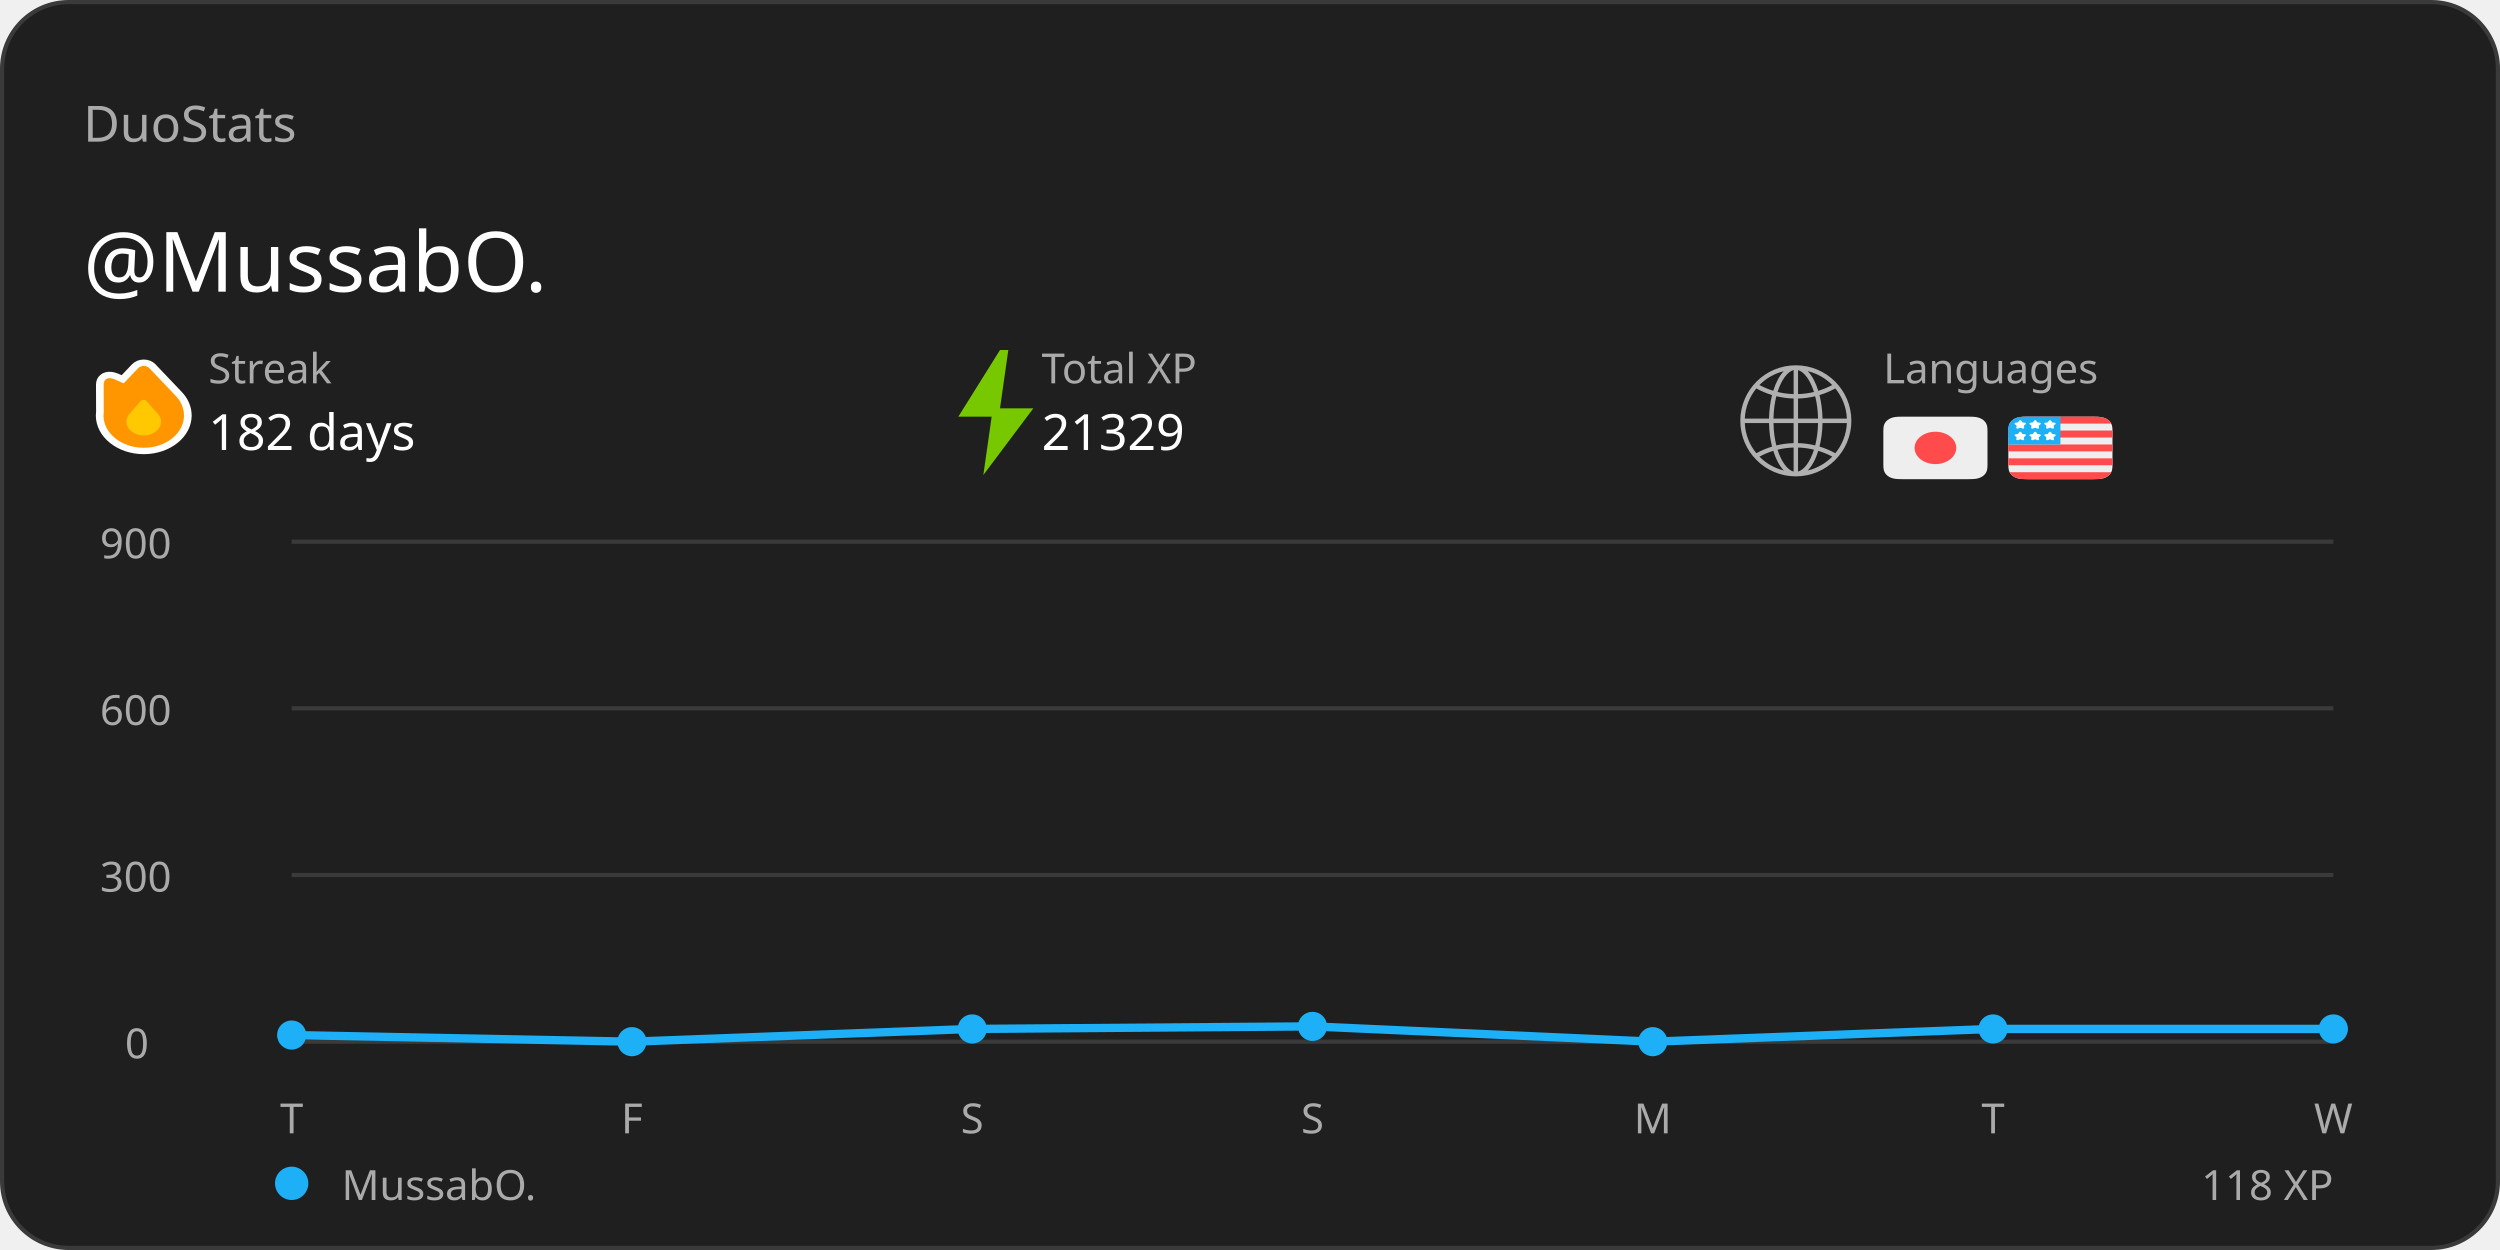
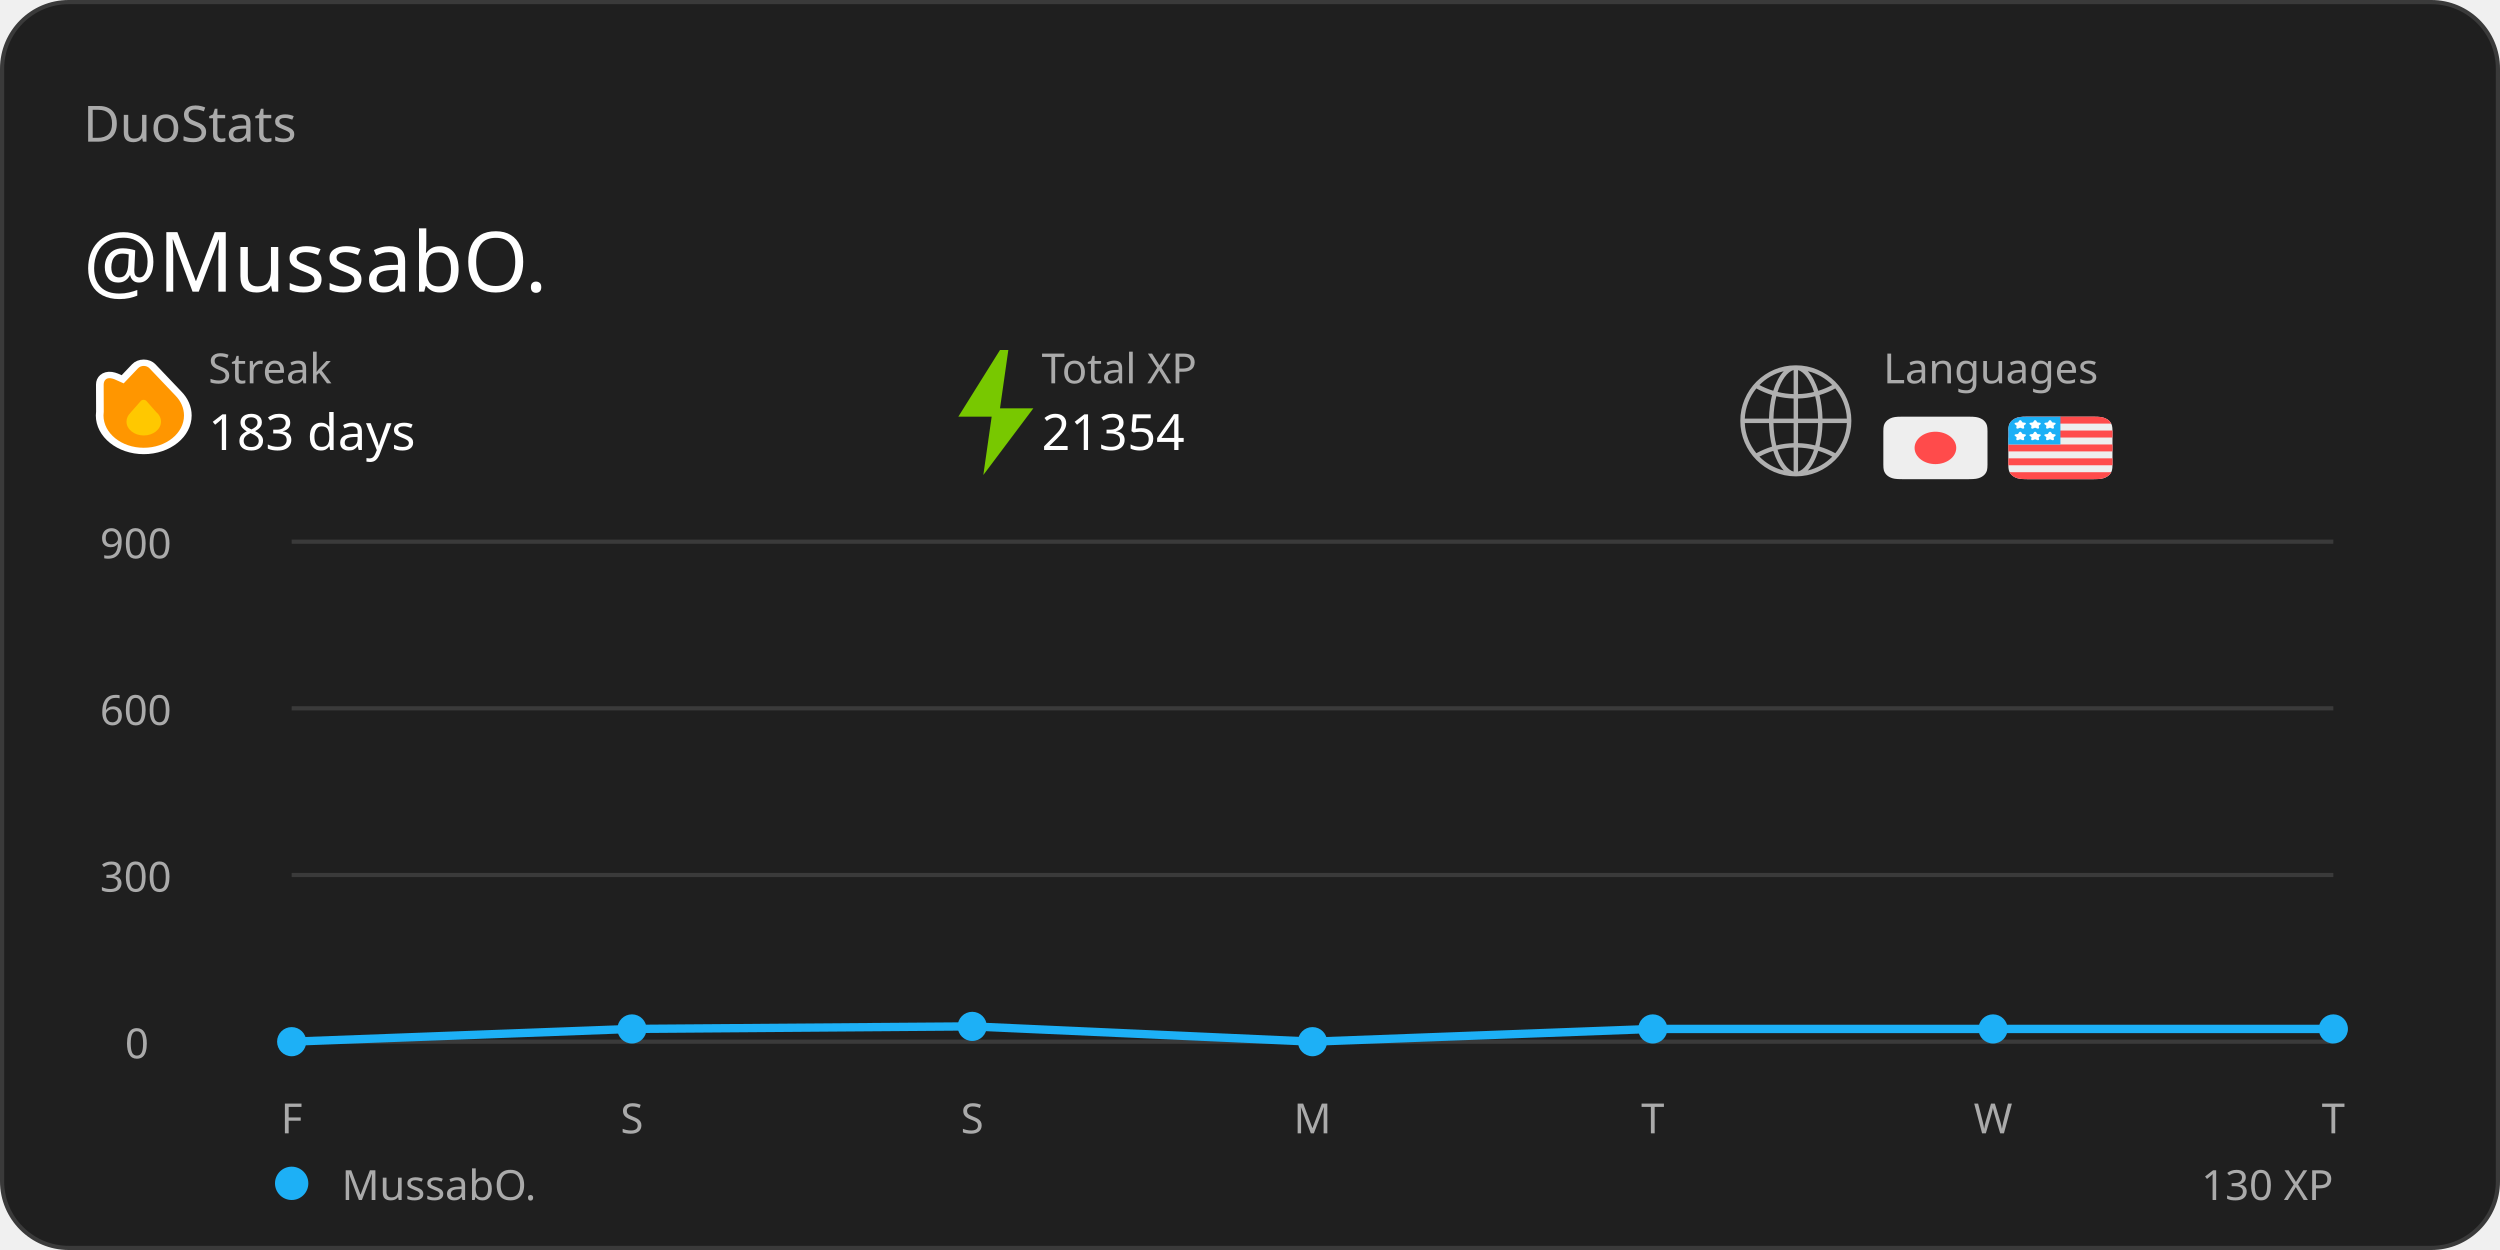
<svg xmlns="http://www.w3.org/2000/svg" width="600" height="300" viewBox="0 0 600 300">
  <rect x="0.5" y="0.5" width="599" height="299" rx="16" fill="#1F1F1F" stroke="#3A3A3A" />
  <text x="20" y="34" fill="#AAAAAA" font-size="12" font-family="DIN Round Pro, system-ui, sans-serif">DuoStats</text>
  <text x="20" y="70" fill="#FFFFFF" font-size="20" font-family="DIN Round Pro, system-ui, sans-serif">@MussabO.</text>
  <g transform="translate(23, 86) scale(0.92, 0.7666667)">
    <g id="Page-1" stroke="none" stroke-width="1" fill="none" fill-rule="evenodd">
      <g id="streak" transform="translate(1, 1)" fill-rule="nonzero">
        <g id="Group" fill="#FF9600" stroke="#FFFFFF" stroke-width="2">
          <path d="M0.068,15.675 L0.044,7.216 C0.039,5.334 1.25,3.942 3.056,4.246 C3.413,4.306 3.998,4.491 4.306,4.656 L5.997,5.561 L9.247,1.464 C9.793,0.776 10.622,0.376 11.5,0.376 C12.378,0.376 13.207,0.776 13.753,1.464 L20.523,10 C22.123,11.939 22.999,14.375 23,16.889 C23,23.034 17.843,28 11.5,28 C5.157,28 0,23.034 0,16.889 C0,16.481 0.023,16.076 0.068,15.675 Z" id="Path" />
        </g>
        <g id="Group" transform="translate(7, 11)" fill="#FFC800">
          <path d="M1.012,5.077 C1.026,5.04 1.046,5.005 1.069,4.973 L3.719,1.364 C3.893,1.127 4.17,0.987 4.464,0.987 C4.758,0.987 5.035,1.127 5.209,1.364 L7.732,4.8 C8.541,5.595 8.998,6.681 9,7.815 C9,10.208 6.985,12.148 4.5,12.148 C2.015,12.148 0,10.208 0,7.815 C0,6.776 0.38,5.823 1.012,5.077 L1.012,5.077 Z" id="Path" />
        </g>
      </g>
    </g>
  </g>
  <text x="50" y="92" fill="#AAAAAA" font-size="10" font-family="DIN Round Pro, system-ui, sans-serif">Streak</text>
-   <text x="50" y="108" fill="#FFFFFF" font-size="12" font-family="DIN Round Pro, system-ui, sans-serif">182 days</text>
+   <text x="50" y="108" fill="#FFFFFF" font-size="12" font-family="DIN Round Pro, system-ui, sans-serif">183 days</text>
  <path d="M240 84 230 100h8l-2 14 12-16h-8l2-14z" fill="#78C800" />
  <text x="250" y="92" fill="#AAAAAA" font-size="10" font-family="DIN Round Pro, system-ui, sans-serif">Total XP</text>
-   <text x="250" y="108" fill="#FFFFFF" font-size="12" font-family="DIN Round Pro, system-ui, sans-serif">21329</text>
+   <text x="250" y="108" fill="#FFFFFF" font-size="12" font-family="DIN Round Pro, system-ui, sans-serif">21354</text>
  <g transform="translate(415, 85) scale(1.0, 1.0)">
    <g id="SVGRepo_bgCarrier" stroke-width="0" />
    <g id="SVGRepo_tracerCarrier" stroke-linecap="round" stroke-linejoin="round" />
    <g id="SVGRepo_iconCarrier">
      <g id="icomoon-ignore"> </g>
      <path d="M16 2.672c-0.004 0-0.007 0-0.011 0-0.002 0-0.003 0-0.005 0-0.005 0-0.010 0.001-0.016 0.001-7.347 0.017-13.296 5.977-13.296 13.327 0 7.348 5.949 13.309 13.296 13.327 0.005 0 0.010 0.001 0.016 0.001 0.002 0 0.004 0 0.005 0 0.004 0 0.008 0 0.011 0 7.36 0 13.328-5.968 13.328-13.328s-5.968-13.328-13.328-13.328zM16.533 10.648c1.413-0.039 2.788-0.225 4.112-0.548 0.399 1.571 0.647 3.382 0.686 5.367h-4.798v-4.819zM16.533 9.582v-5.759c1.437 0.398 2.893 2.314 3.821 5.252-1.231 0.297-2.509 0.47-3.821 0.507zM15.467 3.81v5.772c-1.323-0.037-2.611-0.213-3.852-0.515 0.936-2.956 2.405-4.879 3.852-5.256zM15.467 10.647v4.82h-4.831c0.039-1.988 0.287-3.801 0.687-5.373 1.334 0.326 2.72 0.515 4.144 0.553zM9.563 15.467h-5.811c0.118-2.741 1.139-5.252 2.773-7.241 1.187 0.654 2.446 1.189 3.766 1.589-0.431 1.7-0.689 3.617-0.728 5.652zM9.563 16.533c0.039 2.034 0.297 3.951 0.728 5.651-1.319 0.401-2.579 0.936-3.766 1.59-1.635-1.989-2.656-4.5-2.773-7.241h5.811zM10.636 16.533h4.831v4.814c-1.424 0.038-2.81 0.228-4.145 0.555-0.399-1.571-0.647-3.383-0.686-5.369zM15.467 22.412v5.778c-1.448-0.378-2.919-2.303-3.854-5.263 1.241-0.302 2.53-0.478 3.854-0.515zM16.533 28.178v-5.765c1.313 0.038 2.591 0.211 3.822 0.508-0.928 2.941-2.384 4.86-3.822 5.257zM16.533 21.347v-4.814h4.798c-0.039 1.983-0.286 3.791-0.684 5.361-1.325-0.323-2.7-0.51-4.113-0.548zM22.404 16.533h5.845c-0.118 2.741-1.138 5.251-2.773 7.24-1.197-0.658-2.467-1.197-3.797-1.599 0.43-1.698 0.687-3.611 0.726-5.64zM22.404 15.467c-0.039-2.033-0.297-3.946-0.727-5.646 1.33-0.402 2.599-0.94 3.795-1.598 1.636 1.989 2.658 4.501 2.776 7.244h-5.845zM24.738 7.409c-1.061 0.564-2.18 1.031-3.35 1.385-0.623-2.005-1.498-3.642-2.533-4.717 2.27 0.545 4.297 1.719 5.883 3.332zM13.103 4.087c-1.029 1.073-1.9 2.702-2.521 4.697-1.158-0.353-2.268-0.815-3.319-1.375 1.575-1.602 3.587-2.774 5.84-3.322zM7.259 24.587c1.052-0.561 2.163-1.024 3.322-1.377 0.621 1.997 1.492 3.629 2.522 4.702-2.255-0.549-4.268-1.721-5.844-3.326zM18.855 27.922c1.036-1.075 1.911-2.712 2.535-4.721 1.17 0.355 2.29 0.82 3.351 1.387-1.586 1.614-3.614 2.791-5.886 3.334z" fill="#b0b0b0"> </path>
    </g>
  </g>
  <text x="452" y="92" fill="#AAAAAA" font-size="10" font-family="DIN Round Pro, system-ui, sans-serif">Languages</text>
  <g transform="translate(452, 100) scale(0.3571429, 0.2777778)">
    <g clip-path="url(#clip0_129_1008)">
      <path fill-rule="evenodd" clip-rule="evenodd" d="M12.563 0H57.437C61.805 0 63.389 0.455 64.987 1.309C66.584 2.163 67.837 3.416 68.691 5.013C69.545 6.61 70 8.195 70 12.563V41.437C70 45.805 69.545 47.389 68.691 48.986C67.837 50.584 66.584 51.837 64.987 52.691C63.389 53.545 61.805 54 57.437 54H12.563C8.195 54 6.61 53.545 5.013 52.691C3.416 51.837 2.163 50.584 1.309 48.986C0.455 47.389 0 45.805 0 41.437V12.563C0 8.195 0.455 6.61 1.309 5.013C2.163 3.416 3.416 2.163 5.013 1.309C6.61 0.455 8.195 0 12.563 0Z" fill="#EEEEEE" />
      <path d="M35 41C42.732 41 49 34.732 49 27C49 19.268 42.732 13 35 13C27.268 13 21 19.268 21 27C21 34.732 27.268 41 35 41Z" fill="#FF4B4B" />
    </g>
    <defs>
      <clipPath id="clip0_129_1008">
        <rect width="70" height="54" fill="white" />
      </clipPath>
    </defs>
  </g>
  <g transform="translate(482, 100) scale(0.3571429, 0.2777778)">
    <g clip-path="url(#clip0_129_593)">
      <path fill-rule="evenodd" clip-rule="evenodd" d="M12.563 0H57.437C61.805 0 63.389 0.455 64.987 1.309C66.584 2.163 67.837 3.416 68.691 5.013C69.545 6.61 70 8.195 70 12.563V41.437C70 45.805 69.545 47.389 68.691 48.986C67.837 50.584 66.584 51.837 64.987 52.691C63.389 53.545 61.805 54 57.437 54H12.563C8.195 54 6.61 53.545 5.013 52.691C3.416 51.837 2.163 50.584 1.309 48.986C0.455 47.389 0 45.805 0 41.437V12.563C0 8.195 0.455 6.61 1.309 5.013C2.163 3.416 3.416 2.163 5.013 1.309C6.61 0.455 8.195 0 12.563 0Z" fill="#EEEEEE" />
      <path fill-rule="evenodd" clip-rule="evenodd" d="M12.563 0H57.437C61.805 0 63.389 0.455 64.987 1.309C66.584 2.163 67.837 3.416 68.691 5.013C68.863 5.335 69.019 5.656 69.158 6H0.842C0.981 5.656 1.137 5.335 1.309 5.013C2.163 3.416 3.416 2.163 5.013 1.309C6.61 0.455 8.195 0 12.563 0Z" fill="#FF4B4B" />
      <path fill-rule="evenodd" clip-rule="evenodd" d="M69.997 12C69.999 12.182 70 12.37 70 12.563V18H0V12.563C0 12.37 0.001 12.182 0.003 12H69.997Z" fill="#FF4B4B" />
      <path fill-rule="evenodd" clip-rule="evenodd" d="M70 24V30H0V24H70Z" fill="#FF4B4B" />
      <path fill-rule="evenodd" clip-rule="evenodd" d="M70 41.437C70 41.63 69.999 41.818 69.997 42H0.003C0.001 41.818 0 41.63 0 41.437V36H70V41.437Z" fill="#FF4B4B" />
      <path fill-rule="evenodd" clip-rule="evenodd" d="M69.158 48C69.019 48.344 68.863 48.665 68.691 48.986C67.837 50.584 66.584 51.837 64.987 52.691C63.389 53.545 61.805 54 57.437 54H12.563C8.195 54 6.61 53.545 5.013 52.691C3.416 51.837 2.163 50.584 1.309 48.986C1.137 48.665 0.981 48.344 0.842 48H69.158Z" fill="#FF4B4B" />
      <path fill-rule="evenodd" clip-rule="evenodd" d="M12.563 0H35V24H0V12.563C0 8.195 0.455 6.61 1.309 5.013C2.163 3.416 3.416 2.163 5.013 1.309C6.61 0.455 8.195 0 12.563 0Z" fill="#1CB0F6" />
      <path d="M27.806 9.602L26.531 10.273C26.13 10.483 25.635 10.329 25.424 9.929C25.341 9.769 25.312 9.586 25.342 9.409L25.586 7.988C25.609 7.853 25.564 7.715 25.466 7.62L24.434 6.614C24.11 6.298 24.103 5.779 24.419 5.455C24.545 5.326 24.71 5.242 24.888 5.216L26.314 5.009C26.45 4.989 26.567 4.904 26.628 4.781L27.266 3.489C27.466 3.083 27.957 2.916 28.363 3.117C28.525 3.196 28.655 3.327 28.735 3.489L29.373 4.781C29.434 4.904 29.551 4.989 29.687 5.009L31.113 5.216C31.561 5.281 31.871 5.697 31.806 6.145C31.78 6.323 31.696 6.488 31.567 6.614L30.535 7.62C30.437 7.715 30.392 7.853 30.415 7.988L30.659 9.409C30.735 9.855 30.436 10.278 29.99 10.355C29.812 10.385 29.629 10.356 29.47 10.273L28.194 9.602C28.073 9.538 27.928 9.538 27.806 9.602Z" fill="white" />
      <path d="M27.806 19.602L26.531 20.273C26.13 20.483 25.635 20.329 25.424 19.929C25.341 19.769 25.312 19.587 25.342 19.409L25.586 17.988C25.609 17.853 25.564 17.715 25.466 17.62L24.434 16.614C24.11 16.298 24.103 15.779 24.419 15.455C24.545 15.326 24.71 15.242 24.888 15.216L26.314 15.009C26.45 14.989 26.567 14.904 26.628 14.781L27.266 13.489C27.466 13.083 27.957 12.916 28.363 13.117C28.525 13.196 28.655 13.327 28.735 13.489L29.373 14.781C29.434 14.904 29.551 14.989 29.687 15.009L31.113 15.216C31.561 15.281 31.871 15.697 31.806 16.145C31.78 16.323 31.696 16.488 31.567 16.614L30.535 17.62C30.437 17.715 30.392 17.853 30.415 17.988L30.659 19.409C30.735 19.855 30.436 20.278 29.99 20.355C29.812 20.385 29.629 20.356 29.47 20.273L28.194 19.602C28.073 19.538 27.928 19.538 27.806 19.602Z" fill="white" />
      <path d="M17.806 9.602L16.531 10.273C16.13 10.483 15.635 10.329 15.425 9.929C15.341 9.769 15.312 9.586 15.342 9.409L15.586 7.988C15.609 7.853 15.564 7.715 15.466 7.62L14.434 6.614C14.11 6.298 14.103 5.779 14.419 5.455C14.545 5.326 14.71 5.242 14.888 5.216L16.314 5.009C16.45 4.989 16.567 4.904 16.628 4.781L17.266 3.489C17.466 3.083 17.957 2.916 18.363 3.117C18.525 3.196 18.655 3.327 18.735 3.489L19.373 4.781C19.434 4.904 19.551 4.989 19.687 5.009L21.113 5.216C21.561 5.281 21.871 5.697 21.806 6.145C21.78 6.323 21.696 6.488 21.567 6.614L20.535 7.62C20.437 7.715 20.392 7.853 20.415 7.988L20.659 9.409C20.735 9.855 20.436 10.278 19.99 10.355C19.812 10.385 19.629 10.356 19.47 10.273L18.194 9.602C18.073 9.538 17.928 9.538 17.806 9.602Z" fill="white" />
      <path d="M17.806 19.602L16.531 20.273C16.13 20.483 15.635 20.329 15.425 19.929C15.341 19.769 15.312 19.587 15.342 19.409L15.586 17.988C15.609 17.853 15.564 17.715 15.466 17.62L14.434 16.614C14.11 16.298 14.103 15.779 14.419 15.455C14.545 15.326 14.71 15.242 14.888 15.216L16.314 15.009C16.45 14.989 16.567 14.904 16.628 14.781L17.266 13.489C17.466 13.083 17.957 12.916 18.363 13.117C18.525 13.196 18.655 13.327 18.735 13.489L19.373 14.781C19.434 14.904 19.551 14.989 19.687 15.009L21.113 15.216C21.561 15.281 21.871 15.697 21.806 16.145C21.78 16.323 21.696 16.488 21.567 16.614L20.535 17.62C20.437 17.715 20.392 17.853 20.415 17.988L20.659 19.409C20.735 19.855 20.436 20.278 19.99 20.355C19.812 20.385 19.629 20.356 19.47 20.273L18.194 19.602C18.073 19.538 17.928 19.538 17.806 19.602Z" fill="white" />
      <path d="M7.807 9.602L6.531 10.273C6.13 10.483 5.635 10.329 5.424 9.929C5.341 9.769 5.312 9.586 5.342 9.409L5.586 7.988C5.609 7.853 5.564 7.715 5.466 7.62L4.434 6.614C4.11 6.298 4.103 5.779 4.419 5.455C4.545 5.326 4.71 5.242 4.888 5.216L6.314 5.009C6.45 4.989 6.567 4.904 6.628 4.781L7.266 3.489C7.466 3.083 7.957 2.916 8.363 3.117C8.525 3.196 8.655 3.327 8.735 3.489L9.373 4.781C9.434 4.904 9.551 4.989 9.687 5.009L11.113 5.216C11.561 5.281 11.871 5.697 11.806 6.145C11.78 6.323 11.696 6.488 11.567 6.614L10.535 7.62C10.437 7.715 10.392 7.853 10.415 7.988L10.659 9.409C10.735 9.855 10.436 10.278 9.99 10.355C9.812 10.385 9.629 10.356 9.47 10.273L8.194 9.602C8.073 9.538 7.928 9.538 7.807 9.602Z" fill="white" />
      <path d="M7.807 19.602L6.531 20.273C6.13 20.483 5.635 20.329 5.424 19.929C5.341 19.769 5.312 19.587 5.342 19.409L5.586 17.988C5.609 17.853 5.564 17.715 5.466 17.62L4.434 16.614C4.11 16.298 4.103 15.779 4.419 15.455C4.545 15.326 4.71 15.242 4.888 15.216L6.314 15.009C6.45 14.989 6.567 14.904 6.628 14.781L7.266 13.489C7.466 13.083 7.957 12.916 8.363 13.117C8.525 13.196 8.655 13.327 8.735 13.489L9.373 14.781C9.434 14.904 9.551 14.989 9.687 15.009L11.113 15.216C11.561 15.281 11.871 15.697 11.806 16.145C11.78 16.323 11.696 16.488 11.567 16.614L10.535 17.62C10.437 17.715 10.392 17.853 10.415 17.988L10.659 19.409C10.735 19.855 10.436 20.278 9.99 20.355C9.812 20.385 9.629 20.356 9.47 20.273L8.194 19.602C8.073 19.538 7.928 19.538 7.807 19.602Z" fill="white" />
    </g>
    <defs>
      <clipPath id="clip0_129_593">
        <rect width="70" height="54" fill="white" />
      </clipPath>
    </defs>
  </g>
  <g stroke="#3A3A3A" stroke-width="1">
    <line x1="70" y1="250" x2="560" y2="250" />
    <line x1="70" y1="210" x2="560" y2="210" />
    <line x1="70" y1="170" x2="560" y2="170" />
    <line x1="70" y1="130" x2="560" y2="130" />
  </g>
  <g fill="#AAAAAA" font-size="10" font-family="DIN Round Pro, system-ui, sans-serif">
    <text x="30" y="254">0</text>
    <text x="24" y="214">300</text>
    <text x="24" y="174">600</text>
    <text x="24" y="134">900</text>
  </g>
-   <polyline points="70.0,248.411 151.667,250.0 233.333,246.944 315.0,246.333 396.667,250.0 478.333,246.944 560.0,246.944" fill="none" stroke="#1DB0F6" stroke-width="2" stroke-linecap="round" stroke-linejoin="round" />
-   <circle cx="70.0" cy="248.411" r="3.5" fill="#1DB0F6" />
-   <circle cx="151.667" cy="250.0" r="3.5" fill="#1DB0F6" />
-   <circle cx="233.333" cy="246.944" r="3.5" fill="#1DB0F6" />
-   <circle cx="315.0" cy="246.333" r="3.5" fill="#1DB0F6" />
-   <circle cx="396.667" cy="250.0" r="3.5" fill="#1DB0F6" />
+   <polyline points="70.0,250.0 151.667,246.944 233.333,246.333 315.0,250.0 396.667,246.944 478.333,246.944 560.0,246.944" fill="none" stroke="#1DB0F6" stroke-width="2" stroke-linecap="round" stroke-linejoin="round" />
+   <circle cx="70.0" cy="250.0" r="3.5" fill="#1DB0F6" />
+   <circle cx="151.667" cy="246.944" r="3.5" fill="#1DB0F6" />
+   <circle cx="233.333" cy="246.333" r="3.5" fill="#1DB0F6" />
+   <circle cx="315.0" cy="250.0" r="3.5" fill="#1DB0F6" />
+   <circle cx="396.667" cy="246.944" r="3.5" fill="#1DB0F6" />
  <circle cx="478.333" cy="246.944" r="3.5" fill="#1DB0F6" />
  <circle cx="560.0" cy="246.944" r="3.5" fill="#1DB0F6" />
-   <text x="70.0" y="272" fill="#AAAAAA" font-size="10" text-anchor="middle" font-family="DIN Round Pro, system-ui, sans-serif">T</text>
-   <text x="151.667" y="272" fill="#AAAAAA" font-size="10" text-anchor="middle" font-family="DIN Round Pro, system-ui, sans-serif">F</text>
+   <text x="70.0" y="272" fill="#AAAAAA" font-size="10" text-anchor="middle" font-family="DIN Round Pro, system-ui, sans-serif">F</text>
+   <text x="151.667" y="272" fill="#AAAAAA" font-size="10" text-anchor="middle" font-family="DIN Round Pro, system-ui, sans-serif">S</text>
  <text x="233.333" y="272" fill="#AAAAAA" font-size="10" text-anchor="middle" font-family="DIN Round Pro, system-ui, sans-serif">S</text>
-   <text x="315.0" y="272" fill="#AAAAAA" font-size="10" text-anchor="middle" font-family="DIN Round Pro, system-ui, sans-serif">S</text>
-   <text x="396.667" y="272" fill="#AAAAAA" font-size="10" text-anchor="middle" font-family="DIN Round Pro, system-ui, sans-serif">M</text>
-   <text x="478.333" y="272" fill="#AAAAAA" font-size="10" text-anchor="middle" font-family="DIN Round Pro, system-ui, sans-serif">T</text>
-   <text x="560.0" y="272" fill="#AAAAAA" font-size="10" text-anchor="middle" font-family="DIN Round Pro, system-ui, sans-serif">W</text>
+   <text x="315.0" y="272" fill="#AAAAAA" font-size="10" text-anchor="middle" font-family="DIN Round Pro, system-ui, sans-serif">M</text>
+   <text x="396.667" y="272" fill="#AAAAAA" font-size="10" text-anchor="middle" font-family="DIN Round Pro, system-ui, sans-serif">T</text>
+   <text x="478.333" y="272" fill="#AAAAAA" font-size="10" text-anchor="middle" font-family="DIN Round Pro, system-ui, sans-serif">W</text>
+   <text x="560.0" y="272" fill="#AAAAAA" font-size="10" text-anchor="middle" font-family="DIN Round Pro, system-ui, sans-serif">T</text>
  <circle cx="70" cy="284" r="4" fill="#1DB0F6" />
  <text x="82" y="288" fill="#AAAAAA" font-size="10" font-family="DIN Round Pro, system-ui, sans-serif">MussabO.</text>
-   <text x="560" y="288" fill="#AAAAAA" font-size="10" text-anchor="end" font-family="DIN Round Pro, system-ui, sans-serif">118 XP</text>
+   <text x="560" y="288" fill="#AAAAAA" font-size="10" text-anchor="end" font-family="DIN Round Pro, system-ui, sans-serif">130 XP</text>
</svg>
